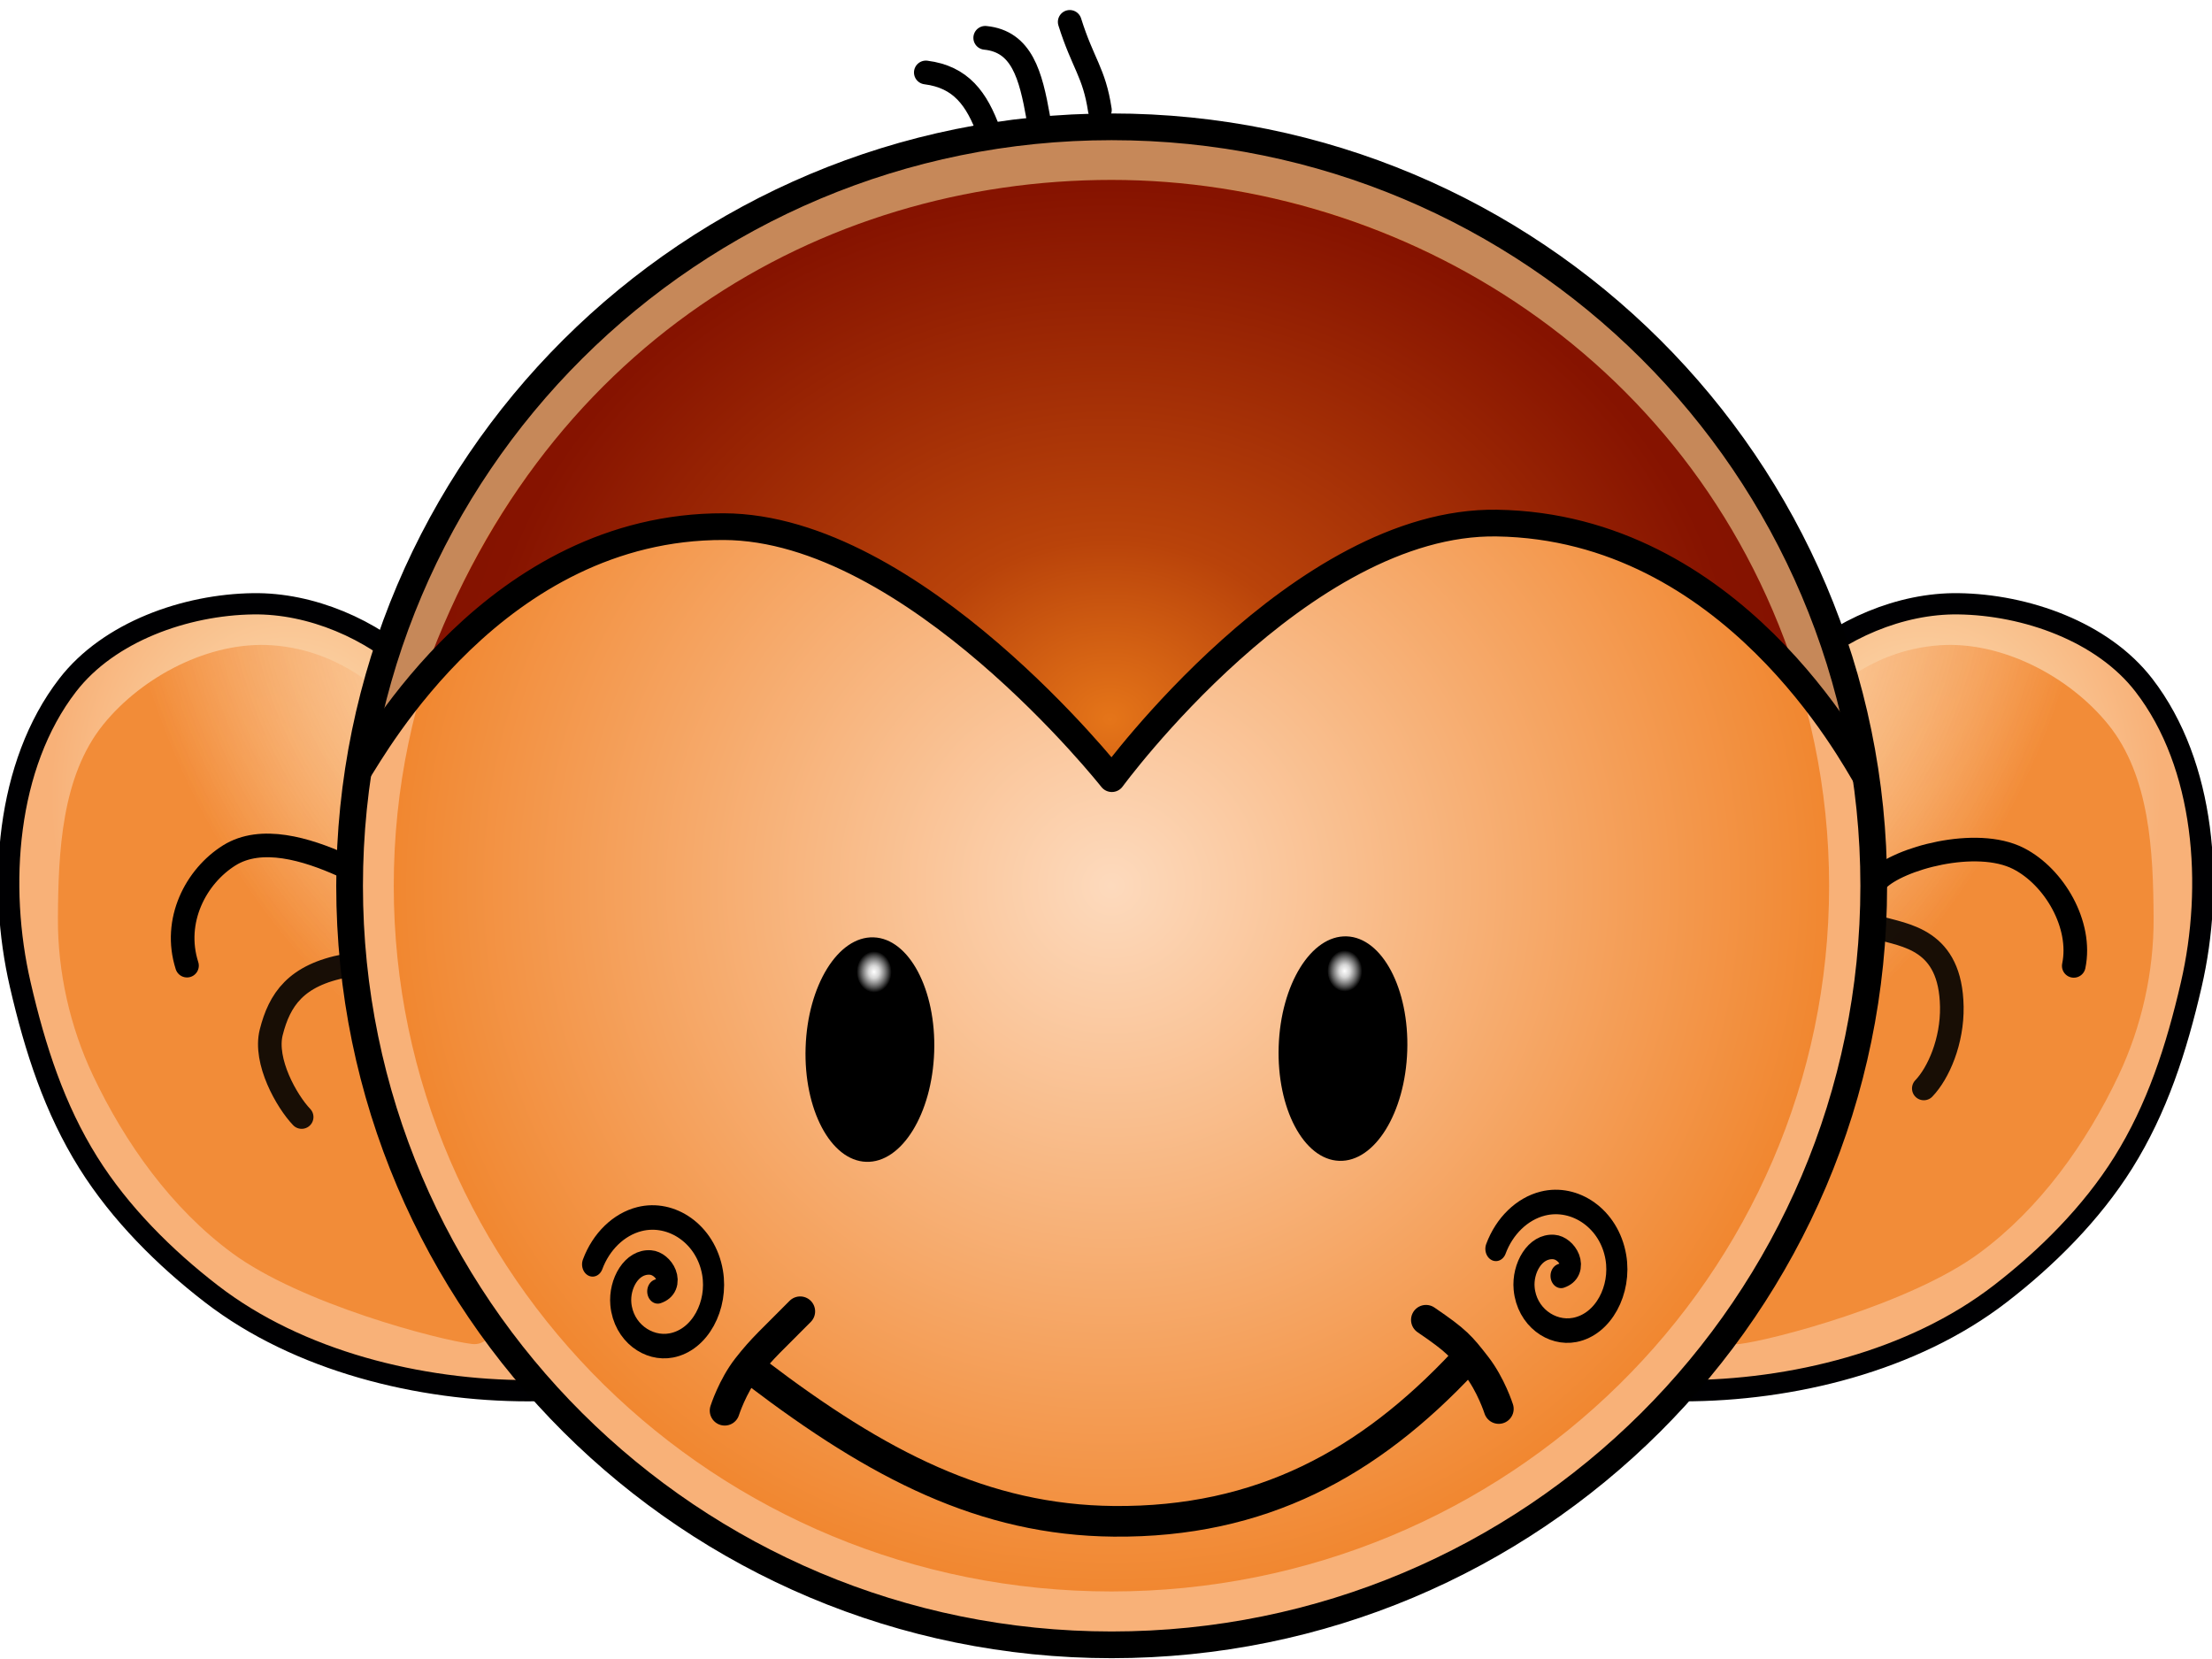
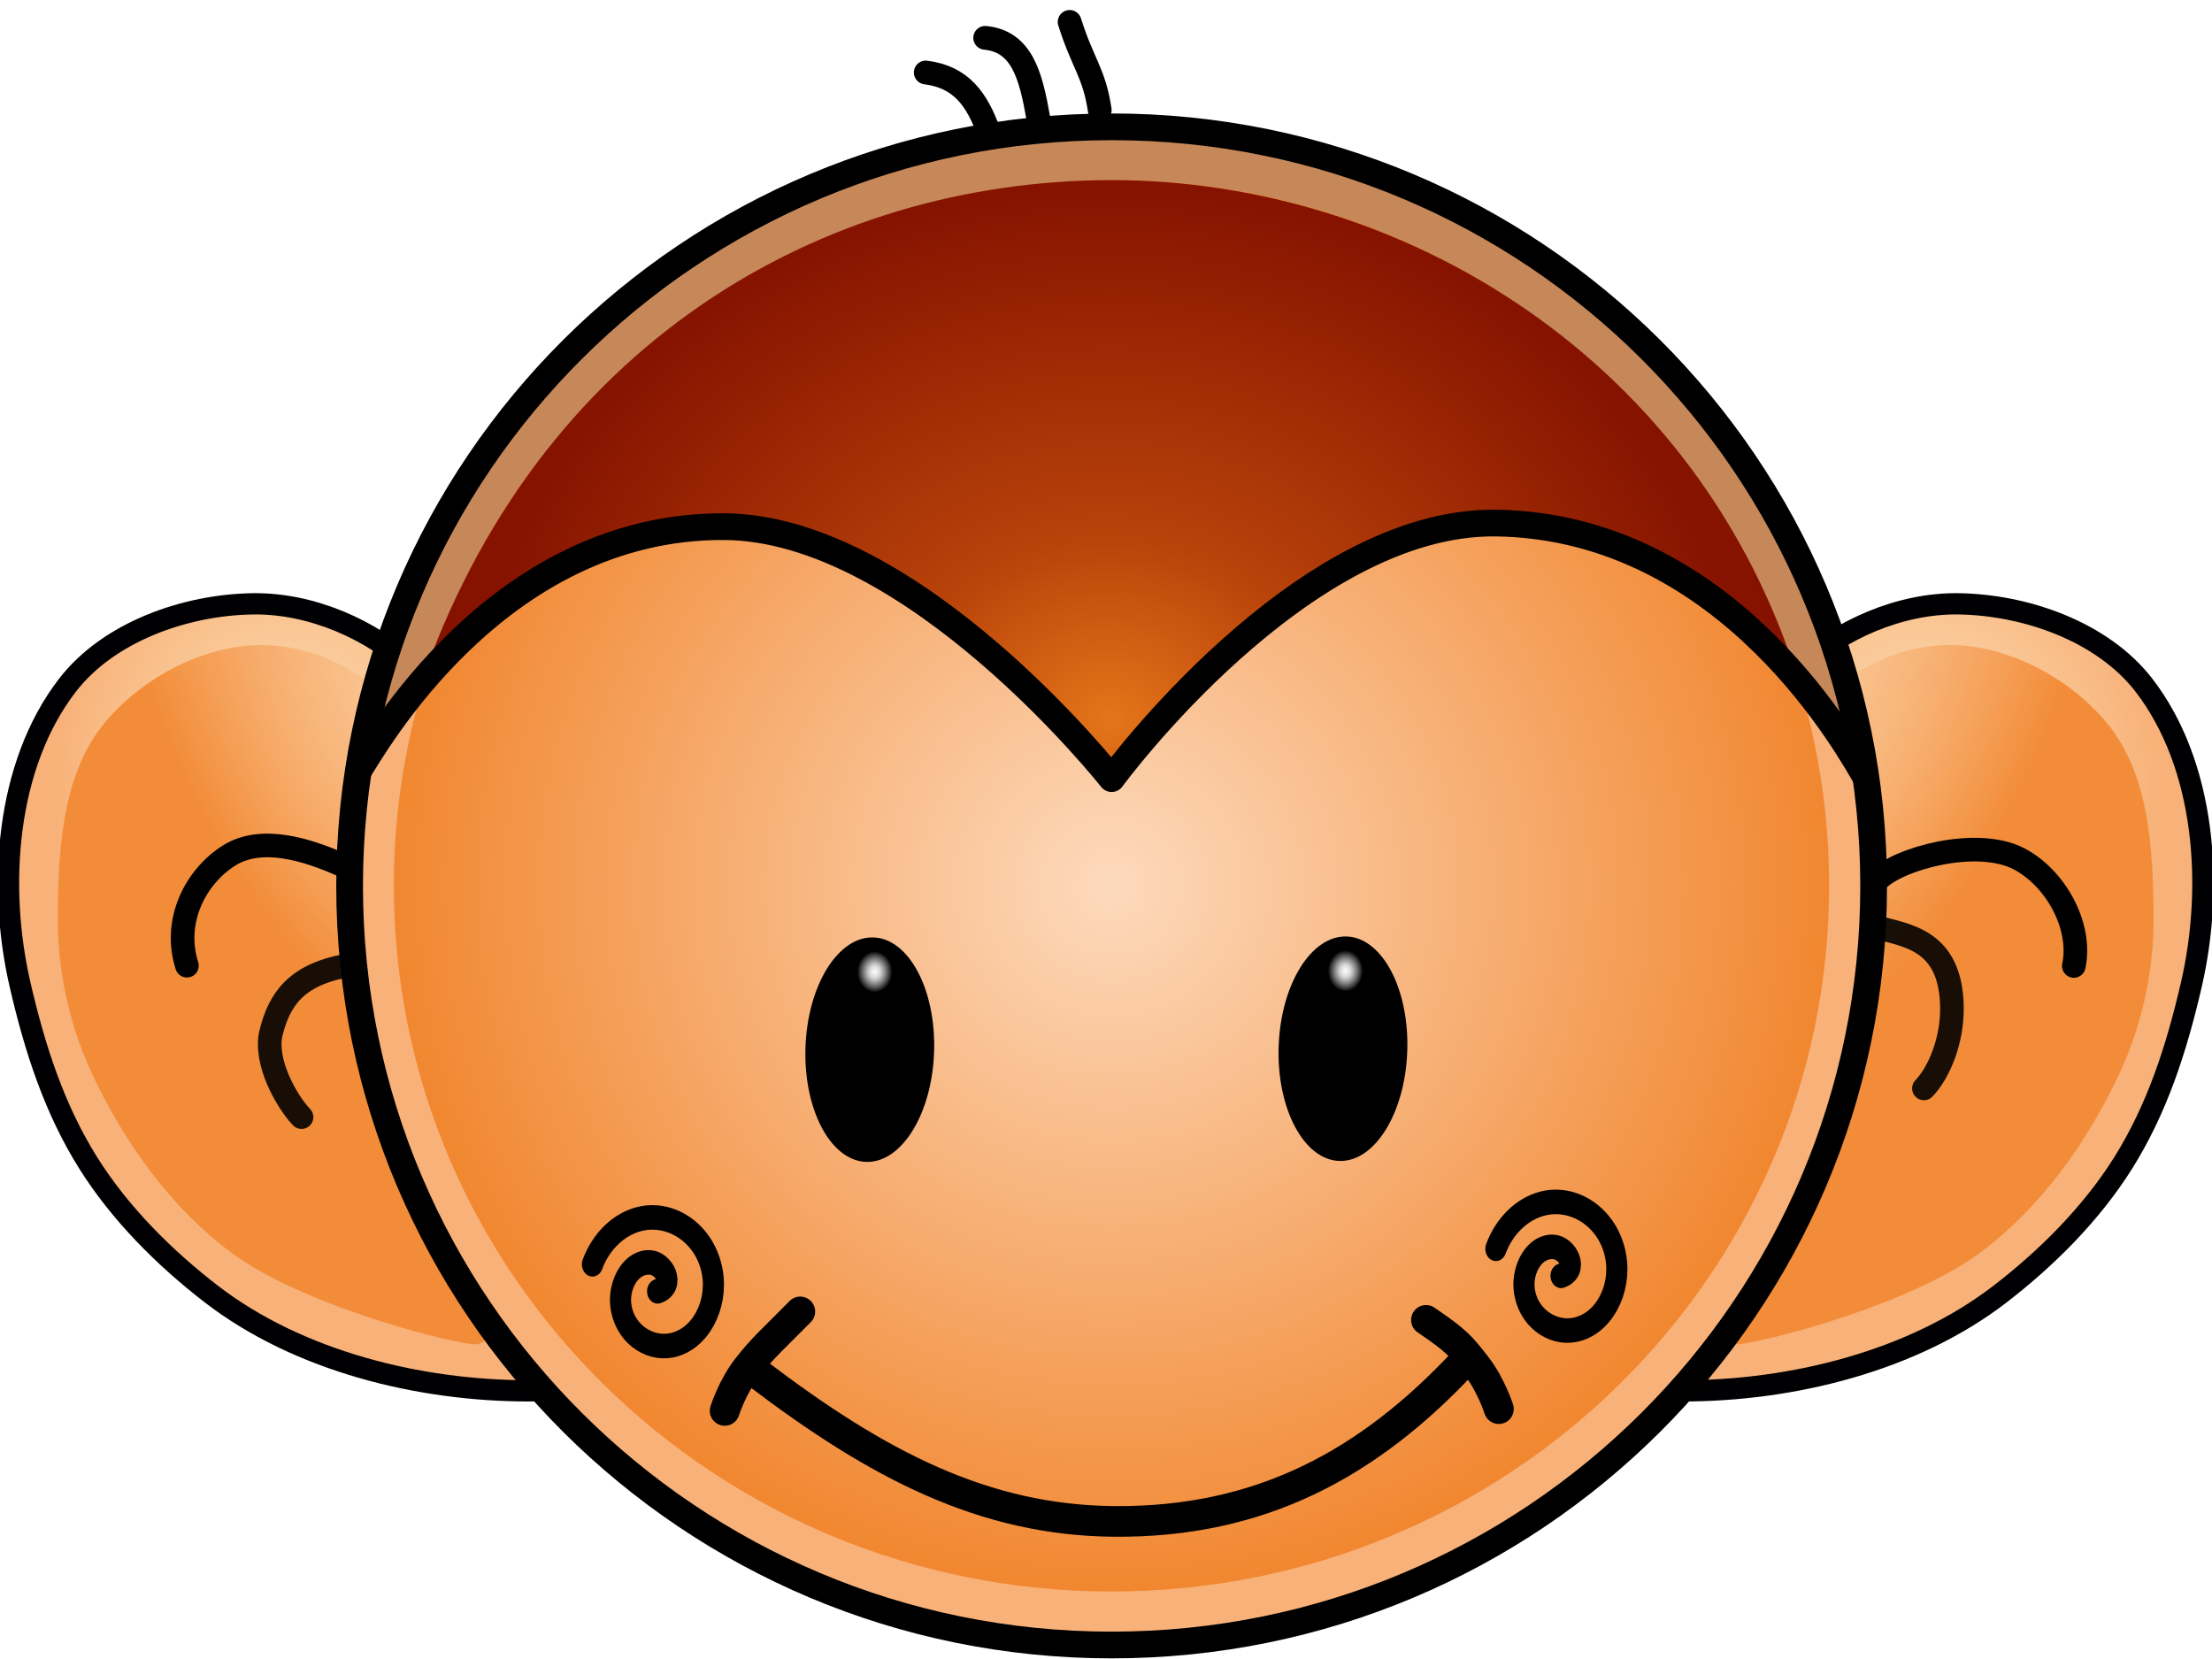
- <svg xmlns="http://www.w3.org/2000/svg" xmlns:xlink="http://www.w3.org/1999/xlink" width="3540" height="2655" version="1.1" viewBox="0 0 936.6 702.5">
-   <style />
-   <defs>
-     <linearGradient id="a">
-       <stop stop-color="#fff" stop-opacity="1" offset="0" />
-       <stop stop-color="#fff" stop-opacity=".845" offset=".3" />
-       <stop offset="1" />
+ <svg xmlns="http://www.w3.org/2000/svg" xmlns:xlink="http://www.w3.org/1999/xlink" id="svg8" version="1.1" viewBox="0 0 936.625 702.469" height="2655" width="3540" xml:space="preserve">
+   <style id="style2" />
+   <defs id="defs2">
+     <linearGradient id="linearGradient1012">
+       <stop style="stop-color:#fce7c0;stop-opacity:1;" offset="0" id="stop1010" />
+       <stop style="stop-color:#f8b178;stop-opacity:1;" offset="1" id="stop1008" />
    </linearGradient>
-     <radialGradient id="e" cx="469.4" cy="375.1" r="304.1" gradientTransform="matrix(1 0 0 .9834 1.27 6.241)" gradientUnits="userSpaceOnUse">
-       <stop stop-color="#fddabd" offset="0" />
-       <stop stop-color="#f18730" offset="1" />
-     </radialGradient>
-     <radialGradient id="d" cx="569.7" cy="411.1" r="4.82" gradientTransform="matrix(1.542 0 0 1.807 -309.1 -331.7)" gradientUnits="userSpaceOnUse" xlink:href="#a" />
-     <radialGradient id="c" cx="569.7" cy="411.1" r="4.82" gradientTransform="matrix(1.542 0 0 1.807 -508.4 -331.3)" gradientUnits="userSpaceOnUse" xlink:href="#a" />
-     <radialGradient id="b" cx="1778" cy="1683" r="1223" gradientTransform="matrix(.9146 -5.368e-8 0 .7687 150 -143)" gradientUnits="userSpaceOnUse">
-       <stop stop-color="#e57519" offset="0" />
-       <stop stop-color="#b9430a" offset=".306" />
-       <stop stop-color="#861300" offset=".904" />
-       <stop stop-color="#841200" offset="1" />
-     </radialGradient>
-     <radialGradient id="g" cx="188.5" cy="317.9" r="94.88" gradientTransform="matrix(-1.034 .5214 -.9158 -1.816 666.2 767.8)" gradientUnits="userSpaceOnUse">
-       <stop stop-color="#fccda1" stop-opacity=".731" offset="0" />
-       <stop stop-color="#f28c38" offset="1" />
-     </radialGradient>
-     <radialGradient id="f" cx="161.4" cy="224.2" r="136.6" gradientTransform="matrix(.7447 -.03514 .04242 .8989 -6.471 143.3)" gradientUnits="userSpaceOnUse">
-       <stop stop-color="#fce7c0" offset="0" />
-       <stop stop-color="#f8b178" offset="1" />
-     </radialGradient>
+     <linearGradient id="linearGradient1002">
+       <stop style="stop-color:#fccda1;stop-opacity:0.731;" offset="0" id="stop1000" />
+       <stop style="stop-color:#f28c38;stop-opacity:1;" offset="1" id="stop998" />
+     </linearGradient>
+     <linearGradient id="linearGradient981-3">
+       <stop style="stop-color:#e57519;stop-opacity:1;" offset="0" id="stop977" />
+       <stop style="stop-color:#b9430a;stop-opacity:1;" offset="0.306" id="stop5411" />
+       <stop style="stop-color:#861300;stop-opacity:1;" offset="0.904" id="stop3957" />
+       <stop style="stop-color:#841200;stop-opacity:1;" offset="1" id="stop979" />
+     </linearGradient>
+     <linearGradient id="linearGradient1292">
+       <stop style="stop-color:#ffffff;stop-opacity:0.999" offset="0" id="stop1288" />
+       <stop style="stop-color:#ffffff;stop-opacity:0.845" offset="0.3" id="stop1294" />
+       <stop style="stop-color:#000000;stop-opacity:1" offset="1" id="stop1290" />
+     </linearGradient>
+     <linearGradient id="linearGradient1056">
+       <stop style="stop-color:#fddabd;stop-opacity:1" offset="0" id="stop1066" />
+       <stop style="stop-color:#f18730;stop-opacity:1" offset="1" id="stop1068" />
+     </linearGradient>
+     <radialGradient xlink:href="#linearGradient1056" id="radialGradient1060" cx="469.36" cy="375.075" fx="469.36" fy="375.075" r="304.138" gradientTransform="matrix(1,0,0,0.9833607,1.269645,6.24099)" gradientUnits="userSpaceOnUse" />
+     <radialGradient xlink:href="#linearGradient1292" id="radialGradient1286" cx="569.705" cy="411.106" fx="569.705" fy="411.106" r="4.82" gradientTransform="matrix(1.542488,0,0,1.806823,-309.0579,-331.6898)" gradientUnits="userSpaceOnUse" />
+     <radialGradient xlink:href="#linearGradient1292" id="radialGradient1286-8" cx="569.705" cy="411.106" fx="569.705" fy="411.106" r="4.82" gradientTransform="matrix(1.542488,0,0,1.806823,-508.3594,-331.2899)" gradientUnits="userSpaceOnUse" />
+     <filter style="color-interpolation-filters:sRGB" id="filter957">
+       <feColorMatrix id="feColorMatrix967" type="saturate" values="1" />
+       <feComposite id="feComposite959" operator="lighter" in2="SourceGraphic" result="result1" />
+       <feComposite id="feComposite975" operator="lighter" in2="SourceGraphic" result="result1" />
+     </filter>
+     <radialGradient xlink:href="#linearGradient981-3" id="radialGradient983" cx="1778.069" cy="1683.14" fx="1778.069" fy="1683.14" r="1223.112" gradientTransform="matrix(0.91459,-5.3676864e-8,0,0.7687286,149.982,-142.9937)" gradientUnits="userSpaceOnUse" />
+     <radialGradient xlink:href="#linearGradient1002" id="radialGradient1004" cx="188.516" cy="317.95" fx="188.516" fy="317.95" r="94.883" gradientTransform="matrix(-1.033883,0.521415,-0.915776,-1.815838,666.2118,767.8037)" gradientUnits="userSpaceOnUse" />
+     <radialGradient xlink:href="#linearGradient1012" id="radialGradient1014" cx="161.447" cy="224.232" fx="161.447" fy="224.232" r="136.578" gradientTransform="matrix(0.7447308,-0.03514197,0.04241755,0.8989137,-6.47107,143.3116)" gradientUnits="userSpaceOnUse" />
  </defs>
-   <g>
-     <use transform="matrix(-1 0 0 1 936.4 0)" width="100%" height="100%" xlink:href="#i" />
-     <g fill="none" stroke="#000" stroke-linecap="round" stroke-linejoin="round" stroke-width="10">
-       <path d="m814.6 460.9c6.239-6.493 12.1-20.05 11.86-34.58-0.481-28.64-19.48-30.13-31.67-33.63" opacity=".9" stop-color="#000000" />
-       <path d="m878.1 409c3.615-17.39-8.213-37.69-23.38-45.45-17.92-9.174-50.98 0.024-59.73 8.999" />
+   <g id="layer1" style="display:inline">
+     <use x="0" y="0" xlink:href="#g1085" id="use1087" width="100%" height="100%" transform="matrix(-1,0,0,1,936.3744,0)" style="display:inline;opacity:1" />
+     <g id="g349" style="display:inline;opacity:1">
+       <path id="use9606" style="display:inline;opacity:0.9;fill:none;stroke:#000000;stroke-width:10;stroke-linecap:round;stroke-linejoin:round;stroke-dasharray:none;stroke-opacity:1;stop-color:#000000" d="m 814.642,460.868 c 6.239,-6.493 12.105,-20.049 11.861,-34.578 -0.481,-28.637 -19.485,-30.132 -31.672,-33.628" />
+       <path id="use9604" style="fill:none;fill-rule:evenodd;stroke:#000000;stroke-width:10;stroke-linecap:round;stroke-linejoin:round;stroke-dasharray:none" d="m 878.119,409.017 c 3.615,-17.392 -8.213,-37.691 -23.38,-45.454 -17.922,-9.174 -50.979,0.024 -59.726,8.999" />
    </g>
-     <g id="i">
-       <path d="m230.7 402.5c-1e-5 93.56 92.17 186.4-6.933 186.4-45.99 0-97.27-12.44-134.3-41.03-19.69-15.18-38.65-34.03-52.12-55.55-14.28-22.81-22.49-48.04-28.81-75.4-9.637-41.7-6.065-92.93 20.09-126.8 17.47-22.64 49.97-34.06 78.57-34.45 24.49-0.335 50.33 10.77 68.07 27.65 31.75 30.21 55.48 61.1 55.48 119.2z" fill="url(#f)" stroke="#000002" stroke-linecap="round" stroke-linejoin="round" stroke-miterlimit="2.4" stroke-width="9" style="paint-order:normal" />
-       <path d="m211.6 422.4c0 67.39 10.93 149.5-11.86 146.7-14.07-1.694-72.31-17.01-101.4-38.44-25.7-18.91-45.39-46.51-59.04-75.35-9.709-20.52-14.93-43.78-14.81-66.48 0.155-28.1 1.55-60.24 19.24-82.07 16.53-20.41 45.11-35.32 71.32-33.53 61.37 4.199 96.58 81.77 96.58 149.2z" fill="url(#g)" style="mix-blend-mode:normal;paint-order:normal" />
+     <g id="g1085" style="display:inline;opacity:1">
+       <path id="path992" style="display:inline;opacity:1;fill:url(#radialGradient1014);fill-opacity:1;fill-rule:nonzero;stroke:#000002;stroke-width:9;stroke-linecap:round;stroke-linejoin:round;stroke-miterlimit:2.4;stroke-dasharray:none;stroke-opacity:1;paint-order:normal" d="m 230.704,402.541 c -1e-5,93.556 92.168,186.382 -6.933,186.382 -45.989,0 -97.267,-12.44 -134.349,-41.032 C 69.737,532.712 50.775,513.863 37.304,492.341 23.029,469.533 14.819,444.301 8.495,416.938 -1.143,375.239 2.43,324.003 28.58,290.123 46.052,267.486 78.554,256.067 107.147,255.676 c 24.49,-0.335 50.331,10.77 68.075,27.652 31.754,30.212 55.483,61.102 55.483,119.213 z" />
+       <path id="path995" style="display:inline;opacity:1;mix-blend-mode:normal;fill:url(#radialGradient1004);fill-opacity:1;fill-rule:nonzero;stroke:none;stroke-width:9;stroke-linecap:round;stroke-linejoin:round;stroke-miterlimit:2.4;stroke-dasharray:none;stroke-opacity:1;paint-order:normal" d="m 211.635,422.428 c 0,67.386 10.934,149.462 -11.857,146.717 C 185.713,567.451 127.469,552.13 98.342,530.705 72.638,511.797 52.947,484.196 39.301,455.351 29.592,434.829 24.368,411.573 24.493,388.87 c 0.155,-28.098 1.55,-60.236 19.235,-82.071 16.534,-20.414 45.113,-35.323 71.322,-33.53 61.372,4.199 96.584,81.773 96.584,149.159 z" />
    </g>
-     <g fill="none" stroke="#000" stroke-linecap="round" stroke-linejoin="round" stroke-width="10">
-       <path d="m127.7 473c-6.239-6.493-16.01-23.59-12.87-35.92 3.485-13.68 10.28-24.2 31.62-28.17" opacity=".9" stop-color="#000000" />
-       <path d="m79.15 408.9c-6.095-19.07 3.771-37.84 17.89-46.68 13.57-8.495 32.76-2.644 47.84 4.111" />
+     <g id="g353" style="display:inline;opacity:1">
+       <path id="path8875" style="display:inline;opacity:0.9;fill:none;stroke:#000000;stroke-width:10;stroke-linecap:round;stroke-linejoin:round;stroke-dasharray:none;stroke-opacity:1;stop-color:#000000" d="m 127.683,473.028 c -6.239,-6.493 -16.009,-23.593 -12.87,-35.917 3.485,-13.68 10.277,-24.195 31.619,-28.174" />
+       <path id="path5107" style="fill:none;fill-rule:evenodd;stroke:#000000;stroke-width:10;stroke-linecap:round;stroke-linejoin:round;stroke-dasharray:none" d="m 79.155,408.899 c -6.095,-19.072 3.771,-37.838 17.895,-46.683 13.565,-8.495 32.764,-2.644 47.841,4.111" />
    </g>
  </g>
-   <g fill="none" stroke="#000" stroke-linecap="round" stroke-linejoin="round" stroke-width="10.06">
-     <path d="m418.7 55.87c-5.101-14.03-11.8-23.29-26.68-25.18" />
-     <path d="m439.6 49.7c-3.168-17.89-6.9-32.15-22.43-33.68" />
-     <path d="m465.7 46.59c-2.414-16-7.149-19.52-12.75-37.31" />
+   <g id="layer4">
+     <path style="display:inline;opacity:1;fill:none;fill-rule:evenodd;stroke:#000000;stroke-width:10.065;stroke-linecap:round;stroke-linejoin:round;stroke-dasharray:none;stroke-opacity:1" d="M 418.676,55.873 C 413.576,41.842 406.88,32.582 391.995,30.692" id="path1412" />
+     <path style="display:inline;opacity:1;fill:none;fill-rule:evenodd;stroke:#000000;stroke-width:10.065;stroke-linecap:round;stroke-linejoin:round;stroke-dasharray:none;stroke-opacity:1" d="M 439.584,49.703 C 436.416,31.813 432.684,17.55 417.159,16.018" id="path1412-6" />
+     <path style="display:inline;opacity:1;fill:none;fill-rule:evenodd;stroke:#000000;stroke-width:10.065;stroke-linecap:round;stroke-linejoin:round;stroke-dasharray:none;stroke-opacity:1" d="M 465.66,46.592 C 463.246,30.591 458.511,27.068 452.913,9.283" id="path1412-6-7" />
  </g>
-   <g>
-     <g fill-rule="evenodd">
-       <ellipse cx="470.7" cy="375.1" rx="322.7" ry="321.4" fill="#f8b178" />
-       <path d="m471 53.7c-157.8 0.082-291.1 109.4-311.5 255.5 0 0 114.7-127.5 311.4-127.5 198.8 0 311.7 127.5 311.7 127.5-20.4-146.1-153.8-255.5-311.6-255.5z" fill="#c68859" />
-       <ellipse cx="470.6" cy="375.1" rx="303.9" ry="298.8" fill="url(#e)" />
+   <g id="layer2">
+     <ellipse style="display:inline;opacity:1;fill:#f8b178;fill-opacity:1;fill-rule:evenodd;stroke:none;stroke-width:11.311;stroke-linecap:round;stroke-linejoin:round;stroke-miterlimit:4;stroke-dasharray:none;stroke-opacity:1" id="path1341" cx="470.692" cy="375.122" rx="322.66" ry="321.421" />
+     <path id="ellipse4669" style="display:inline;opacity:1;fill:#c68859;fill-opacity:1;fill-rule:evenodd;stroke:none;stroke-width:10.665;stroke-linecap:round;stroke-linejoin:round;stroke-miterlimit:4;stroke-dasharray:none;stroke-opacity:1" d="M 471.044,53.701 C 313.236,53.782 179.964,163.095 159.576,309.172 c 0,0 114.693,-127.513 311.431,-127.513 198.837,0 311.675,127.513 311.675,127.513 C 762.286,163.034 628.916,53.702 471.044,53.701 Z" />
+     <ellipse style="display:inline;opacity:1;fill:url(#radialGradient1060);fill-opacity:1;fill-rule:evenodd;stroke:none;stroke-width:0.529;stroke-opacity:1" id="path141" cx="470.63" cy="375.075" rx="303.873" ry="298.812" />
+     <path id="path3214" style="display:inline;opacity:1;mix-blend-mode:normal;fill:url(#radialGradient983);fill-opacity:1;fill-rule:nonzero;stroke:none;stroke-width:42.75;stroke-linecap:round;stroke-linejoin:round;stroke-miterlimit:2.4;stroke-dasharray:none;stroke-opacity:1;paint-order:normal" d="M 671.785,1099.365 C 858.421,553.461 1313.357,288.237 1778.995,288.237 c 465.638,0 941.966,287.125 1101.091,806.732 0,0 -130.272,-252.639 -482.104,-253.777 -351.832,-1.137 -619.223,399.31 -619.223,399.31 0,0 -353.959,-394.483 -620.127,-399.438 -266.167,-4.955 -486.847,258.3 -486.847,258.3 z" transform="scale(0.2645833)" />
+     <path id="use1366" style="display:inline;opacity:1;mix-blend-mode:multiply;fill:none;fill-opacity:1;fill-rule:nonzero;stroke:#000000;stroke-width:42.75;stroke-linecap:butt;stroke-linejoin:round;stroke-miterlimit:2.4;stroke-dasharray:none;stroke-opacity:1;paint-order:normal" d="m 2986.761,1245.031 c -21.479,-34.865 -215.508,-402.002 -591.602,-407.937 -313.374,-4.946 -616.165,408.97 -616.165,408.97 0,0 -317.306,-402.282 -620.983,-403.253 -364.768,-1.167 -561.17,355.709 -584.402,390.664" transform="scale(0.2645833)" />
+     <ellipse style="display:inline;opacity:1;fill:none;fill-opacity:1;fill-rule:evenodd;stroke:#000000;stroke-width:11.311;stroke-linecap:round;stroke-linejoin:round;stroke-miterlimit:4;stroke-dasharray:none;stroke-opacity:1" id="ellipse421" cx="470.692" cy="375.122" rx="322.66" ry="321.421" />
+   </g>
+   <g id="layer3" style="display:inline;opacity:1">
+     <g id="g1298" style="display:inline;opacity:1">
+       <ellipse style="display:inline;fill:#000000;fill-opacity:1;fill-rule:evenodd;stroke:none;stroke-width:0.542" id="path1272" cx="582.993" cy="424.548" rx="27.244" ry="47.548" transform="matrix(0.9994266,0.0338603,-0.03299524,0.9994555,0,0)" />
+       <ellipse style="fill:url(#radialGradient1286);fill-opacity:1;fill-rule:evenodd;stroke:none;stroke-width:0.869" id="path1278" cx="569.705" cy="411.106" rx="7.565" ry="8.861" />
    </g>
-     <path transform="scale(.2646)" d="m671.8 1099c186.6-545.9 641.6-811.1 1107-811.1s942 287.1 1101 806.7c0 0-130.3-252.6-482.1-253.8-351.8-1.137-619.2 399.3-619.2 399.3s-354-394.5-620.1-399.4c-266.2-4.955-486.8 258.3-486.8 258.3z" fill="url(#b)" style="mix-blend-mode:normal;paint-order:normal" />
-   </g>
-   <path transform="scale(.2646)" d="m2987 1245c-21.48-34.87-215.5-402-591.6-407.9-313.4-4.946-616.2 409-616.2 409s-317.3-402.3-621-403.3c-364.8-1.167-561.2 355.7-584.4 390.7" fill="none" stroke="#000" stroke-linejoin="round" stroke-miterlimit="2.4" stroke-width="42.75" style="mix-blend-mode:multiply;paint-order:normal" />
-   <ellipse cx="470.7" cy="375.1" rx="322.7" ry="321.4" fill="none" stroke="#000" stroke-linecap="round" stroke-linejoin="round" stroke-width="11.31" />
-   <g>
-     <g fill-rule="evenodd">
-       <ellipse transform="matrix(.9994 .03386 -.033 .9995 0 0)" cx="583" cy="424.5" rx="27.24" ry="47.55" />
-       <ellipse cx="569.7" cy="411.1" rx="7.565" ry="8.861" fill="url(#d)" />
-       <ellipse transform="matrix(.9994 .03386 -.033 .9995 0 0)" cx="382.8" cy="431.7" rx="27.24" ry="47.55" />
-       <ellipse cx="370.4" cy="411.5" rx="7.565" ry="8.861" fill="url(#c)" />
+     <g id="g1336" style="display:inline;opacity:1">
+       <ellipse style="display:inline;fill:#000000;fill-opacity:1;fill-rule:evenodd;stroke:none;stroke-width:0.542" id="path1272-9" cx="382.756" cy="431.732" rx="27.244" ry="47.548" transform="matrix(0.9994266,0.0338603,-0.03299524,0.9994555,0,0)" />
+       <ellipse style="fill:url(#radialGradient1286-8);fill-opacity:1;fill-rule:evenodd;stroke:none;stroke-width:0.869" id="path1278-7" cx="370.403" cy="411.506" rx="7.565" ry="8.861" />
    </g>
-     <path id="h" transform="matrix(.8411 -.2618 -.2254 -.9772 110.7 1208)" d="m355.3 581.4c9.345 0.221 5.972 10.49-0.298 12.6-8.784 2.954-17.09-4.687-18.41-13.04-1.85-11.78 7.875-22.02 19.26-23.12 14.21-1.379 26.28 10.36 27.21 24.22 1.095 16.35-12.47 30.09-28.51 30.87-10.38 0.507-20.51-4.284-26.93-12.4" fill="none" stroke="#000" stroke-linecap="round" stroke-linejoin="round" stroke-width="10.26" />
-     <use transform="translate(382.5 -6.567)" xlink:href="#h" />
-     <g fill="none" stroke="#000" stroke-linecap="round" stroke-linejoin="round">
-       <path d="m338.8 555.3c-11.68 11.86-15.91 15.37-22.45 23.75-6.252 8.017-9.508 18.27-9.508 18.27" stroke-width="12.66" />
-       <path d="m603.8 558.9c13.08 8.909 14.75 11.03 21.29 19.42 6.252 8.017 9.508 18.27 9.508 18.27" stroke-width="12.66" />
-       <path d="m619.7 576.8c-39.99 42.69-85.65 67.97-148.1 67.4-54.97-0.502-99.97-23.9-151-62.74" stop-color="#000000" stroke-width="12.98" />
+     <path style="display:inline;fill:none;fill-rule:evenodd;stroke:#000000;stroke-width:10.265;stroke-linecap:round;stroke-linejoin:round;stroke-dasharray:none;stroke-opacity:1" id="path1124" d="m 355.263,581.435 c 9.345,0.221 5.972,10.49 -0.298,12.599 -8.784,2.954 -17.093,-4.687 -18.405,-13.041 -1.85,-11.775 7.875,-22.019 19.26,-23.124 14.209,-1.379 26.28,10.357 27.208,24.222 1.095,16.353 -12.467,30.091 -28.51,30.874 -10.377,0.507 -20.508,-4.284 -26.933,-12.404" transform="matrix(0.8411158,-0.2618488,-0.2253763,-0.9772331,110.6753,1208.013)" />
+     <use x="0" y="0" xlink:href="#path1124" id="use1126" transform="translate(382.5411,-6.567027)" />
+     <g id="g1177">
+       <path style="fill:none;fill-rule:evenodd;stroke:#000000;stroke-width:12.665;stroke-linecap:round;stroke-linejoin:round;stroke-dasharray:none;stroke-opacity:1" d="m 338.83,555.346 c -11.676,11.861 -15.906,15.365 -22.447,23.754 -6.252,8.017 -9.508,18.269 -9.508,18.269" id="path287" />
+       <path style="fill:none;fill-rule:evenodd;stroke:#000000;stroke-width:12.665;stroke-linecap:round;stroke-linejoin:round;stroke-dasharray:none;stroke-opacity:1" d="m 603.833,558.928 c 13.079,8.909 14.749,11.028 21.29,19.416 6.252,8.017 9.508,18.269 9.508,18.269" id="path287-3" />
+       <path id="path1171" style="opacity:1;fill:none;stroke:#000000;stroke-width:12.98;stroke-linecap:round;stroke-linejoin:round;stroke-dasharray:none;stop-color:#000000" d="m 619.703,576.808 c -39.995,42.686 -85.651,67.973 -148.094,67.403 -54.971,-0.502 -99.972,-23.901 -150.988,-62.735" />
    </g>
  </g>
</svg>
